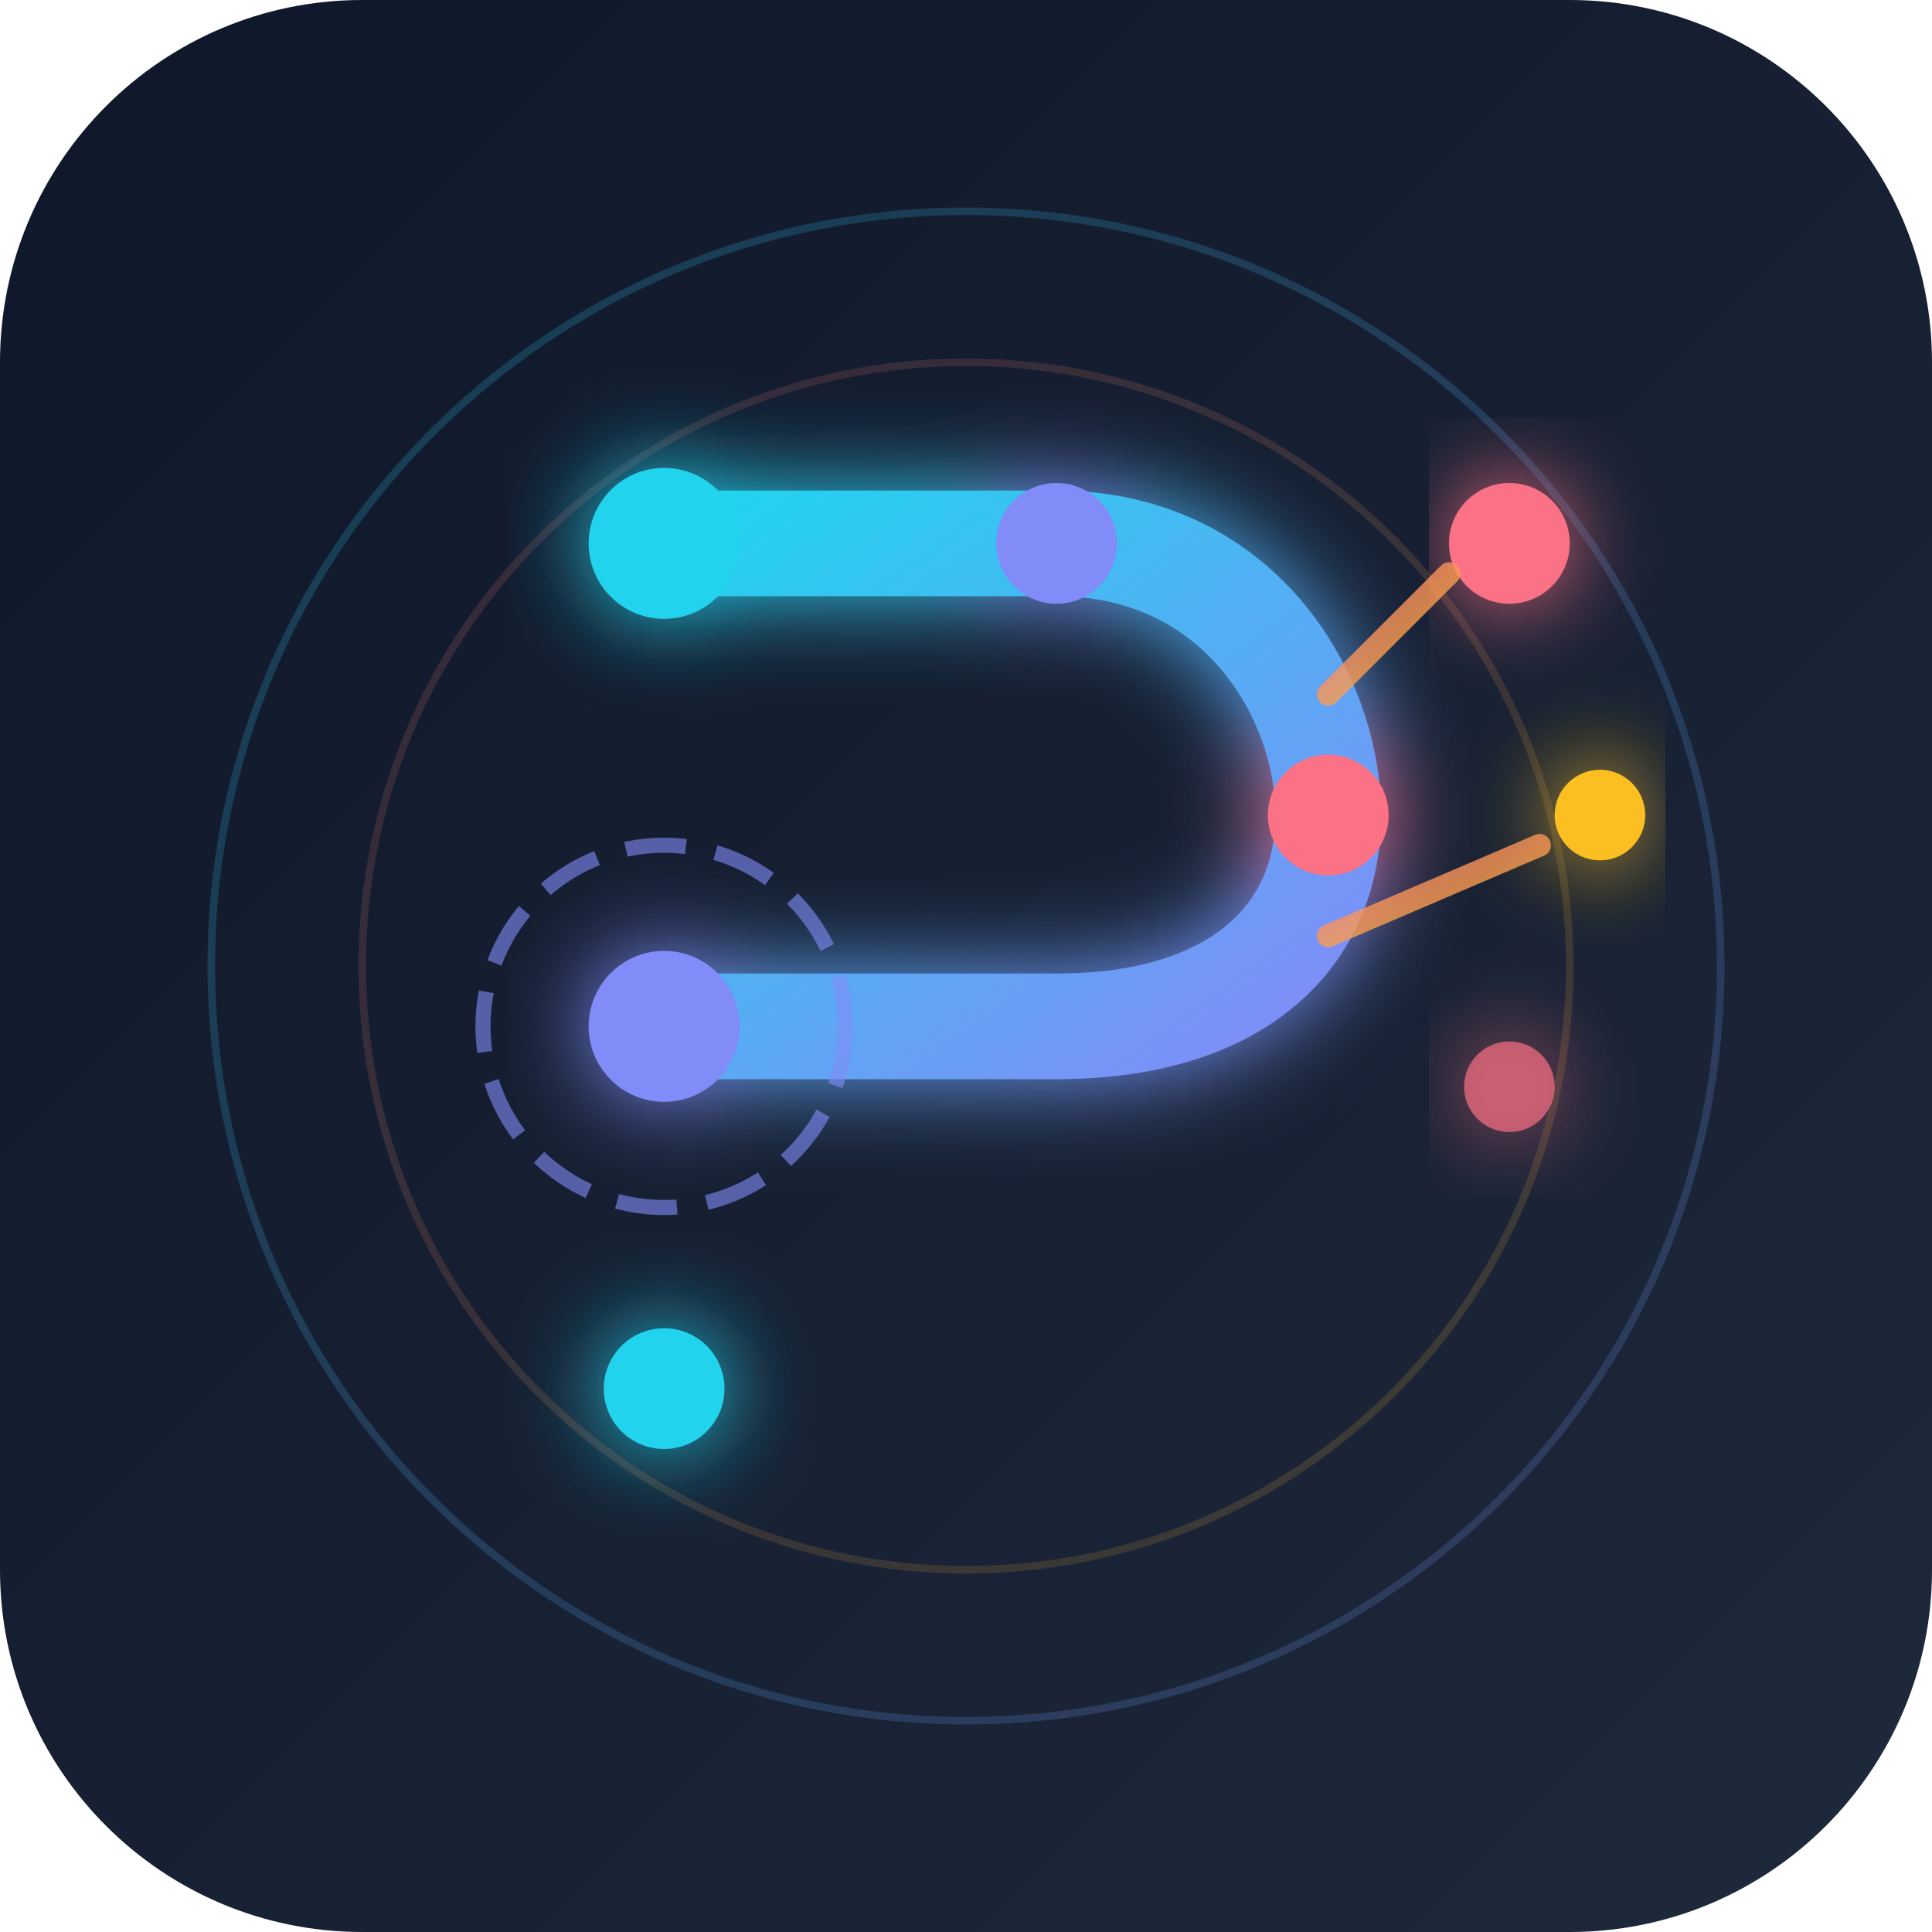
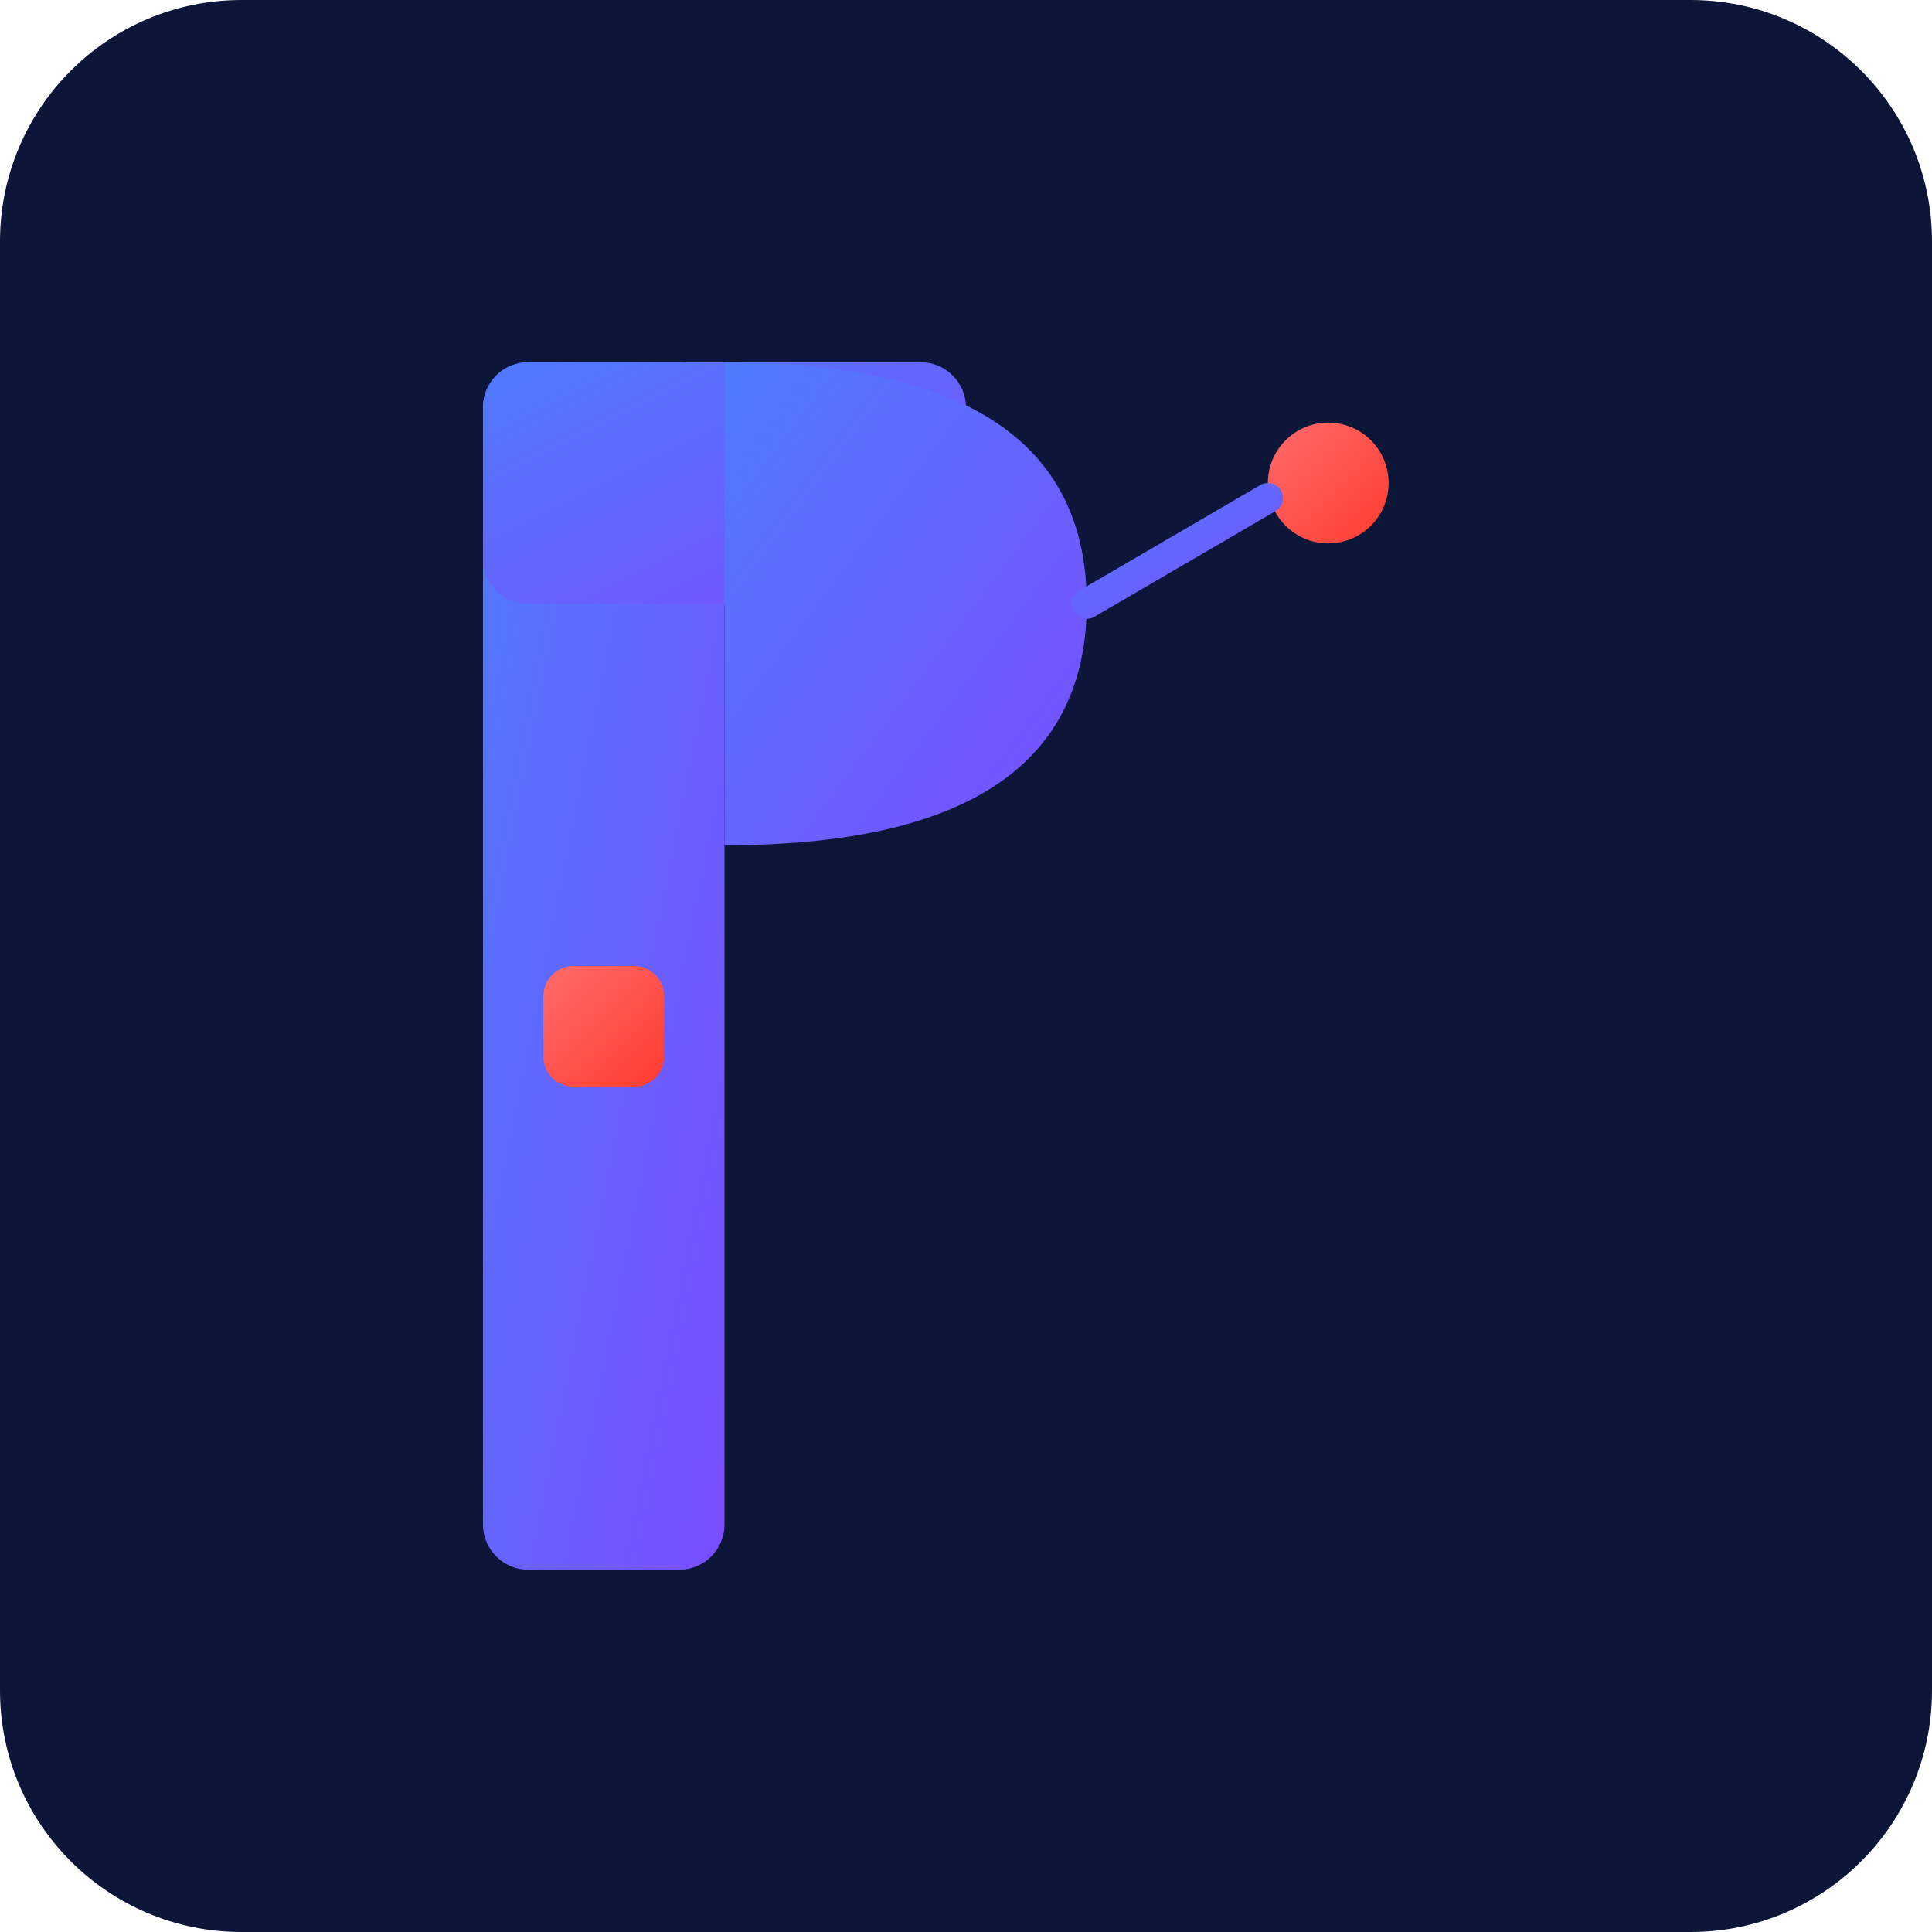
<svg xmlns="http://www.w3.org/2000/svg" viewBox="0 0 128 128">
  <defs>
-     <linearGradient id="bg" x1="0%" y1="0%" x2="100%" y2="100%">
-       <stop offset="0%" style="stop-color:#0f172a" />
-       <stop offset="100%" style="stop-color:#1e293b" />
+     <linearGradient id="picoGradient" x1="0%" y1="0%" x2="100%" y2="100%">
+       <stop offset="0%" stop-color="#4F7BFF" />
+       <stop offset="100%" stop-color="#7A4DFF" />
    </linearGradient>
-     <linearGradient id="primary" x1="0%" y1="0%" x2="100%" y2="100%">
-       <stop offset="0%" style="stop-color:#22d3ee" />
-       <stop offset="100%" style="stop-color:#818cf8" />
+     <linearGradient id="accentGradient" x1="0%" y1="0%" x2="100%" y2="100%">
+       <stop offset="0%" stop-color="#FF6B6B" />
+       <stop offset="100%" stop-color="#FF3B30" />
    </linearGradient>
-     <linearGradient id="accent" x1="0%" y1="0%" x2="100%" y2="100%">
-       <stop offset="0%" style="stop-color:#fb7185" />
-       <stop offset="100%" style="stop-color:#fbbf24" />
-     </linearGradient>
-     <filter id="glow">
-       <feGaussianBlur stdDeviation="3" result="blur" />
-       <feMerge>
-         <feMergeNode in="blur" />
-         <feMergeNode in="SourceGraphic" />
-       </feMerge>
-     </filter>
  </defs>
-   <rect width="128" height="128" rx="24" fill="url(#bg)" />
-   <circle cx="64" cy="64" r="50" fill="none" stroke="url(#primary)" stroke-width="0.5" opacity="0.2" />
-   <circle cx="64" cy="64" r="40" fill="none" stroke="url(#accent)" stroke-width="0.5" opacity="0.15" />
-   <g filter="url(#glow)">
-     <line x1="44" y1="36" x2="44" y2="92" stroke="url(#primary)" stroke-width="7" stroke-linecap="round" />
-     <path d="M44 36 L70 36 C82 36 88 46 88 54 C88 62 82 68 70 68 L44 68" stroke="url(#primary)" stroke-width="7" stroke-linecap="round" stroke-linejoin="round" fill="none" />
-     <circle cx="44" cy="36" r="5" fill="#22d3ee" />
-     <circle cx="44" cy="68" r="5" fill="#818cf8" />
-     <circle cx="44" cy="92" r="4" fill="#22d3ee" />
-     <circle cx="70" cy="36" r="4" fill="#818cf8" />
-     <circle cx="88" cy="54" r="4" fill="#fb7185" />
+   <rect width="128" height="128" rx="16" fill="#0C1638" />
+   <g fill="url(#picoGradient)">
+     <rect x="32" y="24" width="16" height="80" rx="3" />
+     <rect x="32" y="24" width="32" height="16" rx="3" />
+     <path d="M48 24 L48 56 Q72 56 72 40 Q72 24 48 24 Z" rx="3" />
  </g>
-   <g filter="url(#glow)">
-     <circle cx="100" cy="36" r="4" fill="#fb7185" />
-     <circle cx="106" cy="54" r="3" fill="#fbbf24" />
-     <circle cx="100" cy="72" r="3" fill="#fb7185" opacity="0.7" />
-   </g>
-   <g fill="none" stroke="url(#accent)" stroke-width="1.5" stroke-linecap="round" opacity="0.8">
-     <line x1="88" y1="46" x2="96" y2="38" />
-     <line x1="88" y1="62" x2="102" y2="56" />
-   </g>
-   <g opacity="0.6">
-     <circle cx="44" cy="68" r="12" fill="none" stroke="#818cf8" stroke-width="1" stroke-dasharray="4 2" />
-   </g>
+   <rect x="36" y="64" width="8" height="8" rx="2" fill="url(#accentGradient)" />
+   <circle cx="88" cy="32" r="4" fill="url(#accentGradient)" />
+   <line x1="72" y1="40" x2="84" y2="33" stroke="url(#picoGradient)" stroke-width="2" stroke-linecap="round" />
</svg>
